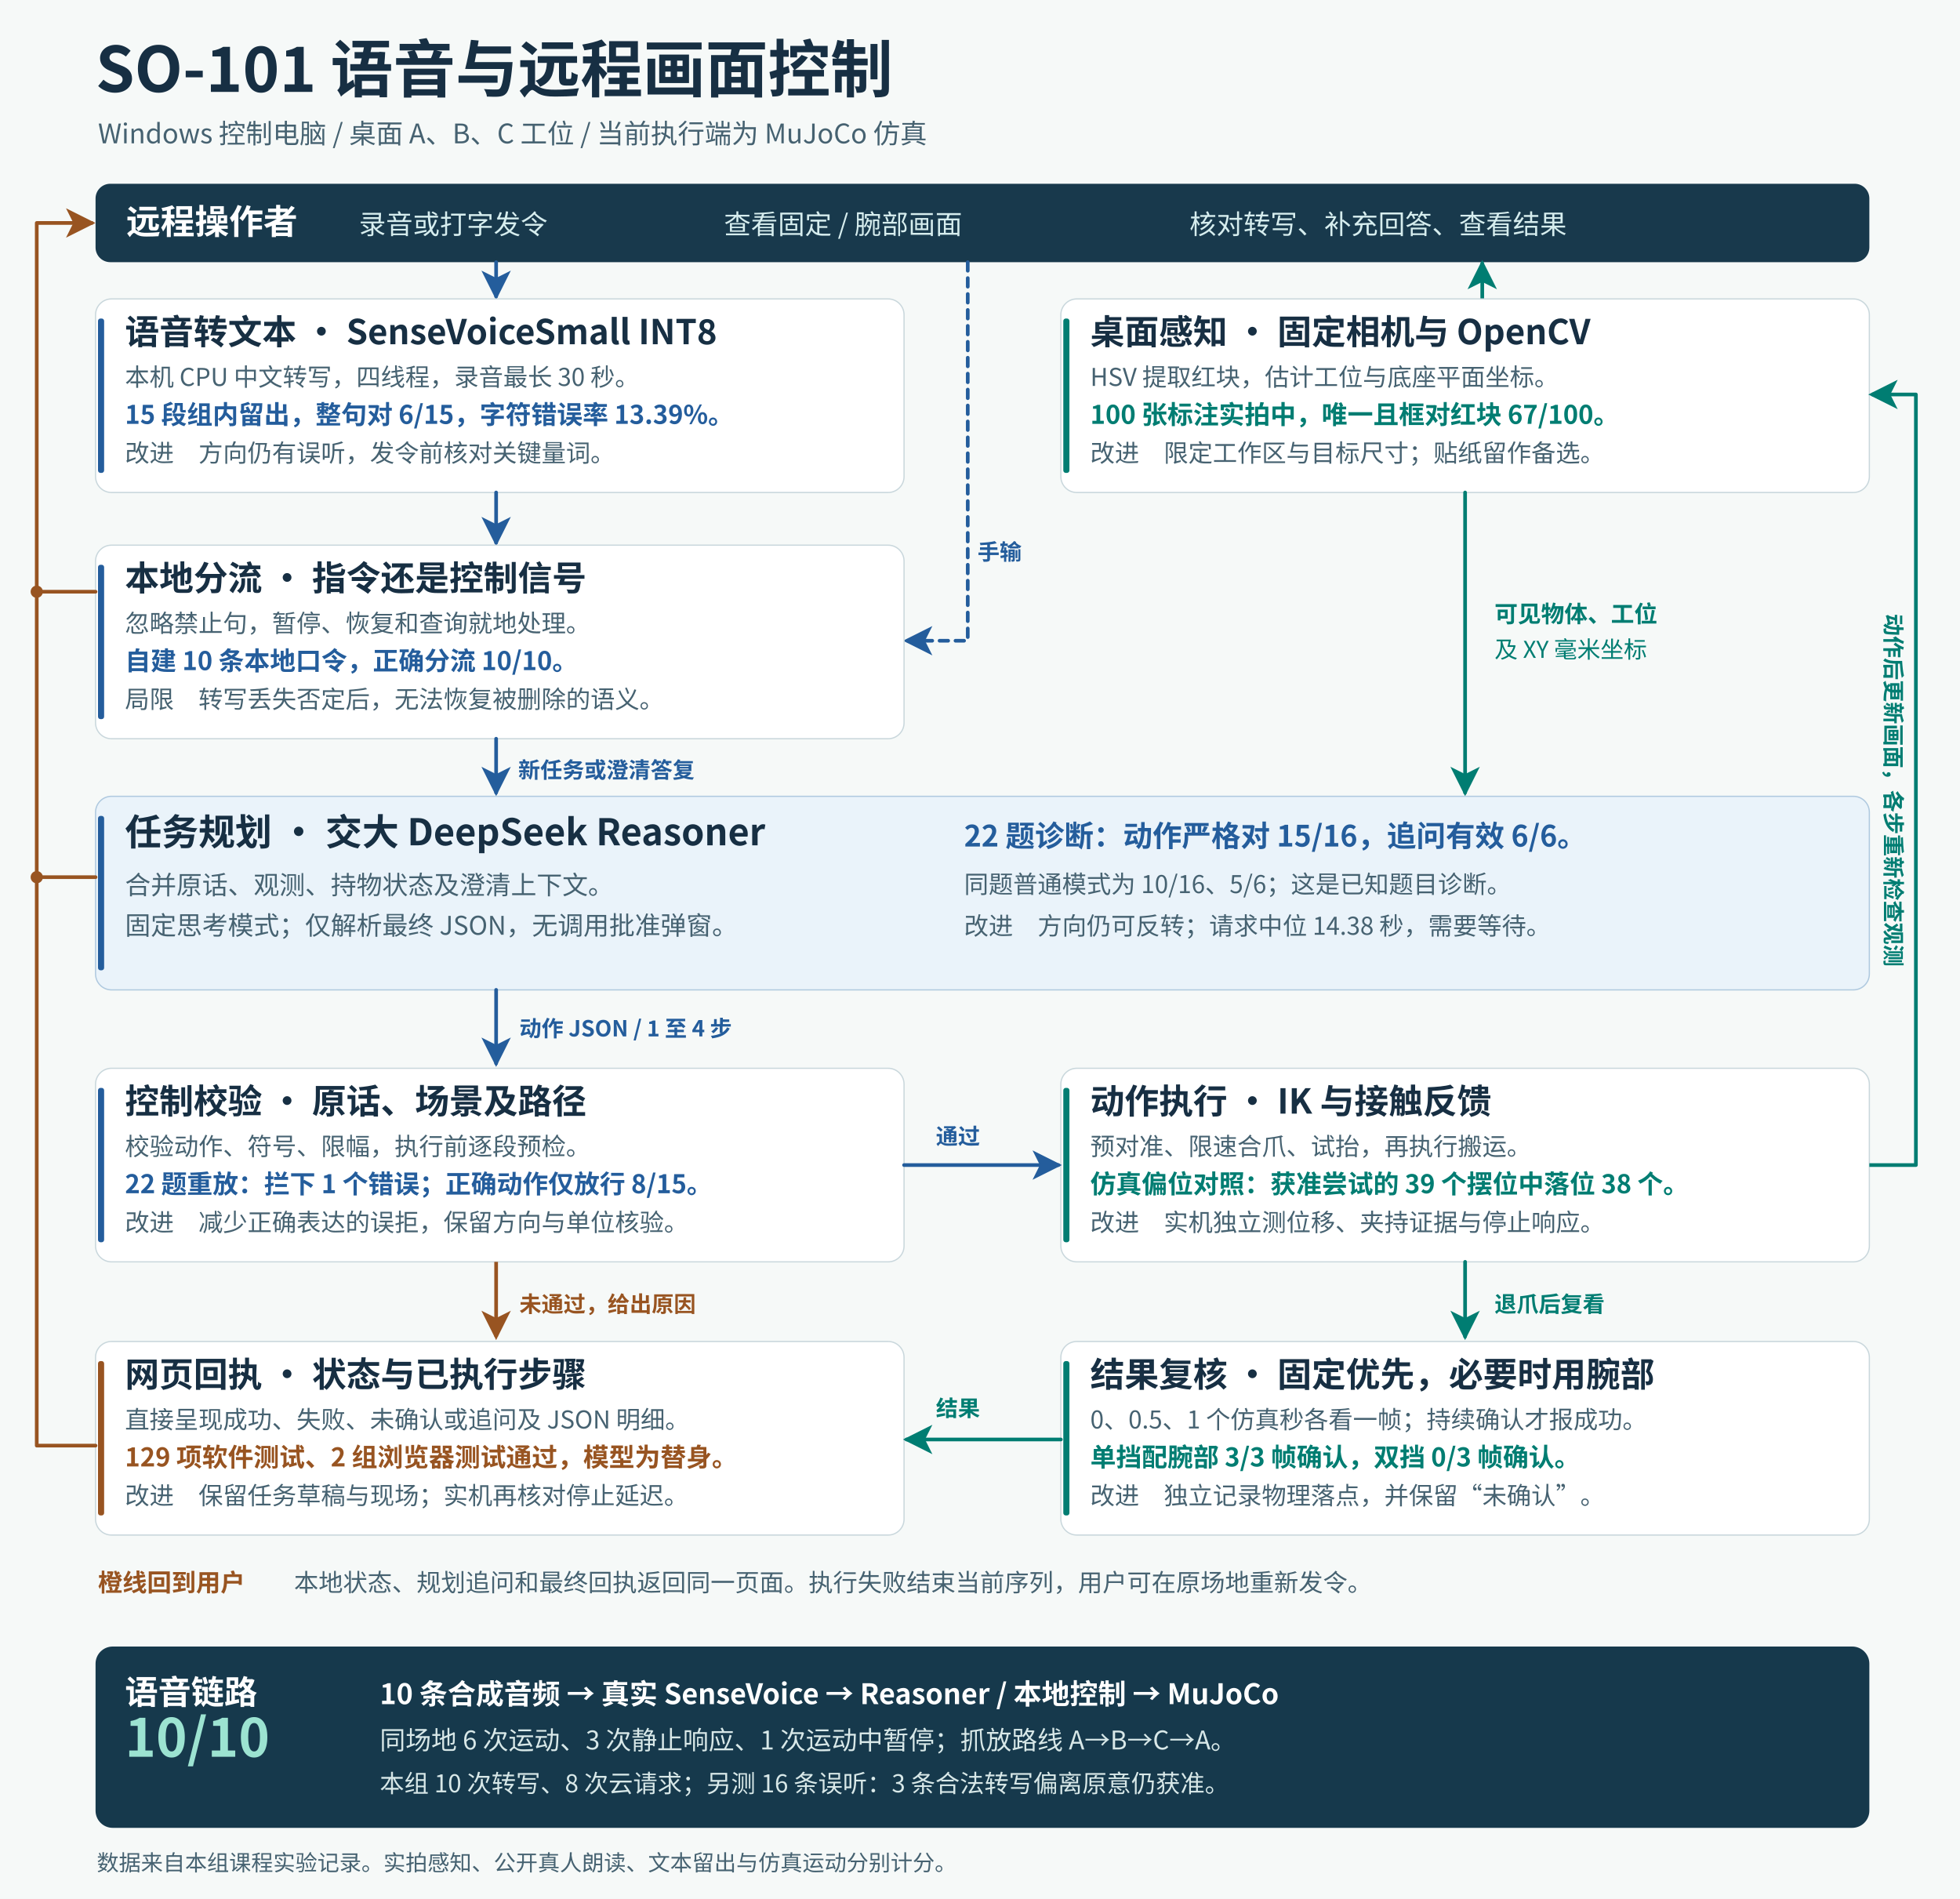
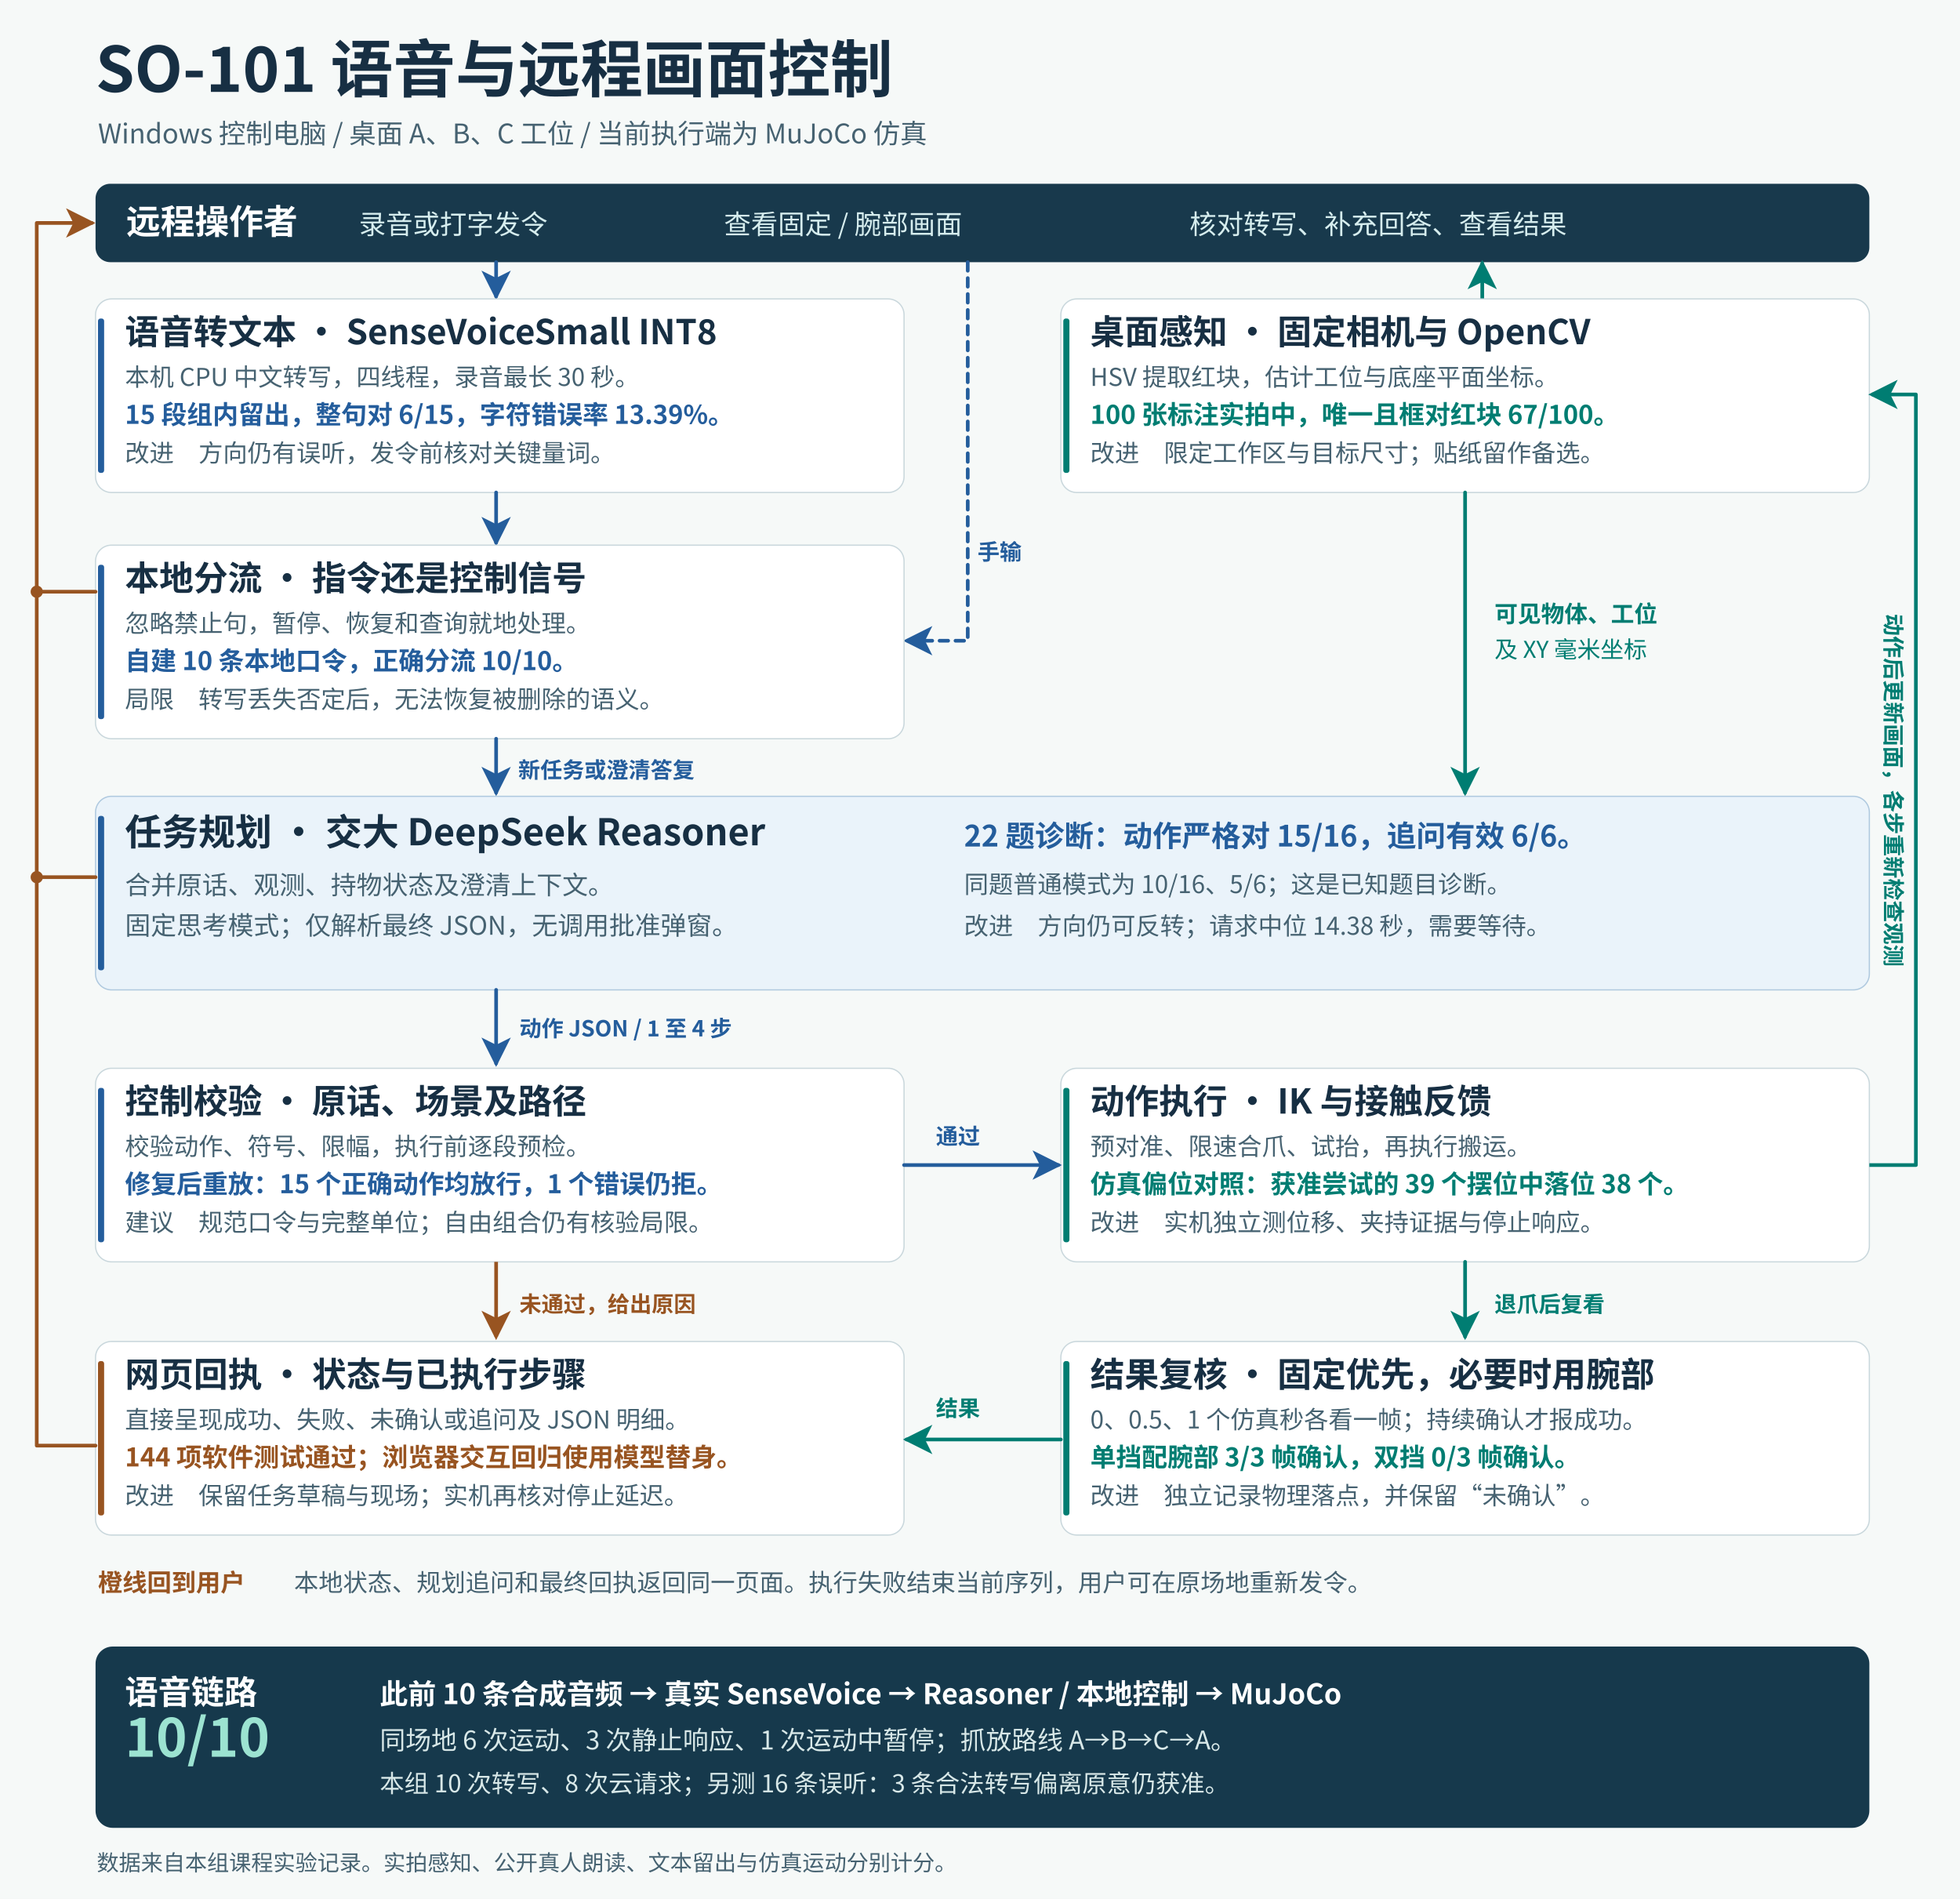
<svg xmlns="http://www.w3.org/2000/svg" width="1600" height="1550" viewBox="0 0 1600 1550" role="img" aria-labelledby="title desc" font-family="'Microsoft YaHei','Noto Sans CJK SC','Noto Sans SC',sans-serif">
  <defs>
    <marker id="b" viewBox="0 0 10 10" refX="8.8" refY="5" markerWidth="8" markerHeight="8" orient="auto-start-reverse">
      <path d="M0 0 L10 5 L0 10 L2.5 5 Z" fill="#245d9c" />
    </marker>
    <marker id="g" viewBox="0 0 10 10" refX="8.8" refY="5" markerWidth="8" markerHeight="8" orient="auto-start-reverse">
      <path d="M0 0 L10 5 L0 10 L2.5 5 Z" fill="#007d72" />
    </marker>
    <marker id="o" viewBox="0 0 10 10" refX="8.8" refY="5" markerWidth="8" markerHeight="8" orient="auto-start-reverse">
      <path d="M0 0 L10 5 L0 10 L2.5 5 Z" fill="#985421" />
    </marker>
  </defs>
  <rect x="0" y="0" width="1600" height="1550" rx="0" fill="#f6f9f8" stroke="none" />
  <text x="78" y="75" font-size="51" font-weight="700" fill="#172f43">SO-101 语音与远程画面控制</text>
  <text x="80" y="117" font-size="22" font-weight="400" fill="#466271">Windows 控制电脑  /  桌面 A、B、C 工位  /  当前执行端为 MuJoCo 仿真</text>
  <rect x="78" y="150" width="1448" height="64" rx="12" fill="#18394c" stroke="none" />
  <text x="103" y="191" font-size="28" font-weight="700" fill="#ffffff">远程操作者</text>
  <text x="293" y="191" font-size="22" font-weight="400" fill="#d6edee">录音或打字发令</text>
  <text x="591" y="191" font-size="22" font-weight="400" fill="#d6edee">查看固定 / 腕部画面</text>
  <text x="971" y="191" font-size="22" font-weight="400" fill="#d6edee">核对转写、补充回答、查看结果</text>
  <path d="M 405 214 V 242" fill="none" stroke="#245d9c" stroke-width="3" stroke-linejoin="round" stroke-linecap="round" marker-end="url(#b)" />
  <path d="M 790 214 V 523 H 740" fill="none" stroke="#245d9c" stroke-width="3" stroke-linejoin="round" stroke-linecap="round" stroke-dasharray="7 6" marker-end="url(#b)" />
  <text x="798" y="457" font-size="18" font-weight="700" fill="#245d9c">手输</text>
  <path d="M 1210 244 V 215" fill="none" stroke="#007d72" stroke-width="3" stroke-linejoin="round" stroke-linecap="round" marker-end="url(#g)" />
  <rect x="78" y="244" width="660" height="158" rx="13" fill="#fff" stroke="#c9d7dc" />
  <rect x="80" y="260" width="5" height="126" rx="2" fill="#245d9c" stroke="none" />
  <text x="102" y="281" font-size="28" font-weight="700" fill="#172f43">语音转文本  ·  SenseVoiceSmall INT8</text>
  <text x="102" y="315" font-size="20" font-weight="400" fill="#466271">本机 CPU 中文转写，四线程，录音最长 30 秒。</text>
  <text x="102" y="346" font-size="21" font-weight="700" fill="#245d9c">15 段组内留出，整句对 6/15，字符错误率 13.39%。</text>
  <text x="102" y="377" font-size="20" font-weight="400" fill="#466271">改进　方向仍有误听，发令前核对关键量词。</text>
  <rect x="866" y="244" width="660" height="158" rx="13" fill="#fff" stroke="#c9d7dc" />
  <rect x="868" y="260" width="5" height="126" rx="2" fill="#007d72" stroke="none" />
  <text x="890" y="281" font-size="28" font-weight="700" fill="#172f43">桌面感知  ·  固定相机与 OpenCV</text>
  <text x="890" y="315" font-size="20" font-weight="400" fill="#466271">HSV 提取红块，估计工位与底座平面坐标。</text>
  <text x="890" y="346" font-size="21" font-weight="700" fill="#007d72">100 张标注实拍中，唯一且框对红块 67/100。</text>
  <text x="890" y="377" font-size="20" font-weight="400" fill="#466271">改进　限定工作区与目标尺寸；贴纸留作备选。</text>
  <path d="M 405 402 V 443" fill="none" stroke="#245d9c" stroke-width="3" stroke-linejoin="round" stroke-linecap="round" marker-end="url(#b)" />
  <path d="M 1196 402 V 647" fill="none" stroke="#007d72" stroke-width="3" stroke-linejoin="round" stroke-linecap="round" marker-end="url(#g)" />
  <text x="1220" y="508" font-size="19" font-weight="700" fill="#007d72">可见物体、工位</text>
  <text x="1220" y="537" font-size="19" font-weight="400" fill="#007d72">及 XY 毫米坐标</text>
  <rect x="78" y="445" width="660" height="158" rx="13" fill="#fff" stroke="#c9d7dc" />
  <rect x="80" y="461" width="5" height="126" rx="2" fill="#245d9c" stroke="none" />
  <text x="102" y="482" font-size="28" font-weight="700" fill="#172f43">本地分流  ·  指令还是控制信号</text>
  <text x="102" y="516" font-size="20" font-weight="400" fill="#466271">忽略禁止句，暂停、恢复和查询就地处理。</text>
  <text x="102" y="547" font-size="21" font-weight="700" fill="#245d9c">自建 10 条本地口令，正确分流 10/10。</text>
  <text x="102" y="578" font-size="20" font-weight="400" fill="#466271">局限　转写丢失否定后，无法恢复被删除的语义。</text>
  <path d="M 405 603 V 647" fill="none" stroke="#245d9c" stroke-width="3" stroke-linejoin="round" stroke-linecap="round" marker-end="url(#b)" />
  <text x="423" y="635" font-size="18" font-weight="700" fill="#245d9c">新任务或澄清答复</text>
  <path d="M 78 483 H 30" fill="none" stroke="#985421" stroke-width="3" stroke-linejoin="round" stroke-linecap="round" />
  <circle cx="30" cy="483" r="5" fill="#985421" />
  <rect x="78" y="650" width="1448" height="158" rx="13" fill="#eaf3fa" stroke="#afc9df" />
  <rect x="80" y="666" width="5" height="126" rx="2" fill="#245d9c" stroke="none" />
  <text x="102" y="690" font-size="30" font-weight="700" fill="#172f43">任务规划  ·  交大 DeepSeek Reasoner</text>
  <text x="102" y="730" font-size="21" font-weight="400" fill="#466271">合并原话、观测、持物状态及澄清上下文。</text>
  <text x="102" y="763" font-size="21" font-weight="400" fill="#466271">固定思考模式；仅解析最终 JSON，无调用批准弹窗。</text>
  <text x="787" y="691" font-size="24" font-weight="700" fill="#245d9c">22 题诊断：动作严格对 15/16，追问有效 6/6。</text>
  <text x="787" y="729" font-size="20" font-weight="400" fill="#466271">同题普通模式为 10/16、5/6；这是已知题目诊断。</text>
  <text x="787" y="763" font-size="20" font-weight="400" fill="#466271">改进　方向仍可反转；请求中位 14.38 秒，需要等待。</text>
  <path d="M 78 716 H 30" fill="none" stroke="#985421" stroke-width="3" stroke-linejoin="round" stroke-linecap="round" />
  <circle cx="30" cy="716" r="5" fill="#985421" />
  <path d="M 405 808 V 868" fill="none" stroke="#245d9c" stroke-width="3" stroke-linejoin="round" stroke-linecap="round" marker-end="url(#b)" />
  <text x="424" y="846" font-size="18" font-weight="700" fill="#245d9c">动作 JSON  /  1 至 4 步</text>
  <rect x="78" y="872" width="660" height="158" rx="13" fill="#fff" stroke="#c9d7dc" />
  <rect x="80" y="888" width="5" height="126" rx="2" fill="#245d9c" stroke="none" />
  <text x="102" y="909" font-size="28" font-weight="700" fill="#172f43">控制校验  ·  原话、场景及路径</text>
  <text x="102" y="943" font-size="20" font-weight="400" fill="#466271">校验动作、符号、限幅，执行前逐段预检。</text>
-   <text x="102" y="974" font-size="21" font-weight="700" fill="#245d9c">22 题重放：拦下 1 个错误；正确动作仅放行 8/15。</text>
-   <text x="102" y="1005" font-size="20" font-weight="400" fill="#466271">改进　减少正确表达的误拒，保留方向与单位核验。</text>
+   <text x="102" y="974" font-size="21" font-weight="700" fill="#245d9c">修复后重放：15 个正确动作均放行，1 个错误仍拒。</text>
+   <text x="102" y="1005" font-size="20" font-weight="400" fill="#466271">建议　规范口令与完整单位；自由组合仍有核验局限。</text>
  <rect x="866" y="872" width="660" height="158" rx="13" fill="#fff" stroke="#c9d7dc" />
  <rect x="868" y="888" width="5" height="126" rx="2" fill="#007d72" stroke="none" />
  <text x="890" y="909" font-size="28" font-weight="700" fill="#172f43">动作执行  ·  IK 与接触反馈</text>
  <text x="890" y="943" font-size="20" font-weight="400" fill="#466271">预对准、限速合爪、试抬，再执行搬运。</text>
  <text x="890" y="974" font-size="21" font-weight="700" fill="#007d72">仿真偏位对照：获准尝试的 39 个摆位中落位 38 个。</text>
  <text x="890" y="1005" font-size="20" font-weight="400" fill="#466271">改进　实机独立测位移、夹持证据与停止响应。</text>
  <path d="M 738 951 H 864" fill="none" stroke="#245d9c" stroke-width="3" stroke-linejoin="round" stroke-linecap="round" marker-end="url(#b)" />
  <text x="764" y="934" font-size="18" font-weight="700" fill="#245d9c">通过</text>
  <path d="M 1196 1030 V 1091" fill="none" stroke="#007d72" stroke-width="3" stroke-linejoin="round" stroke-linecap="round" marker-end="url(#g)" />
  <text x="1220" y="1071" font-size="18" font-weight="700" fill="#007d72">退爪后复看</text>
  <rect x="866" y="1095" width="660" height="158" rx="13" fill="#fff" stroke="#c9d7dc" />
  <rect x="868" y="1111" width="5" height="126" rx="2" fill="#007d72" stroke="none" />
  <text x="890" y="1132" font-size="28" font-weight="700" fill="#172f43">结果复核  ·  固定优先，必要时用腕部</text>
  <text x="890" y="1166" font-size="20" font-weight="400" fill="#466271">0、0.5、1 个仿真秒各看一帧；持续确认才报成功。</text>
  <text x="890" y="1197" font-size="21" font-weight="700" fill="#007d72">单挡配腕部 3/3 帧确认，双挡 0/3 帧确认。</text>
  <text x="890" y="1228" font-size="20" font-weight="400" fill="#466271">改进　独立记录物理落点，并保留“未确认”。</text>
  <rect x="78" y="1095" width="660" height="158" rx="13" fill="#fff" stroke="#c9d7dc" />
  <rect x="80" y="1111" width="5" height="126" rx="2" fill="#985421" stroke="none" />
  <text x="102" y="1132" font-size="28" font-weight="700" fill="#172f43">网页回执  ·  状态与已执行步骤</text>
  <text x="102" y="1166" font-size="20" font-weight="400" fill="#466271">直接呈现成功、失败、未确认或追问及 JSON 明细。</text>
-   <text x="102" y="1197" font-size="21" font-weight="700" fill="#985421">129 项软件测试、2 组浏览器测试通过，模型为替身。</text>
+   <text x="102" y="1197" font-size="21" font-weight="700" fill="#985421">144 项软件测试通过；浏览器交互回归使用模型替身。</text>
  <text x="102" y="1228" font-size="20" font-weight="400" fill="#466271">改进　保留任务草稿与现场；实机再核对停止延迟。</text>
  <path d="M 866 1175 H 740" fill="none" stroke="#007d72" stroke-width="3" stroke-linejoin="round" stroke-linecap="round" marker-end="url(#g)" />
  <text x="764" y="1156" font-size="18" font-weight="700" fill="#007d72">结果</text>
  <path d="M 78 1180 H 30 V 182 H 75" fill="none" stroke="#985421" stroke-width="3" stroke-linejoin="round" stroke-linecap="round" marker-end="url(#o)" />
  <text x="80" y="1299" font-size="20" font-weight="700" fill="#985421">橙线回到用户</text>
  <text x="240" y="1299" font-size="20" font-weight="400" fill="#466271">本地状态、规划追问和最终回执返回同一页面。执行失败结束当前序列，用户可在原场地重新发令。</text>
  <rect x="78" y="1344" width="1448" height="148" rx="14" fill="#16394c" stroke="none" />
  <text x="102" y="1391" font-size="27" font-weight="700" fill="#fff">语音链路</text>
  <text x="102" y="1434" font-size="43" font-weight="700" fill="#9ce3d1">10/10</text>
-   <text x="310" y="1391" font-size="23" font-weight="700" fill="#ffffff">10 条合成音频 → 真实 SenseVoice → Reasoner / 本地控制 → MuJoCo</text>
+   <text x="310" y="1391" font-size="23" font-weight="700" fill="#ffffff">此前 10 条合成音频 → 真实 SenseVoice → Reasoner / 本地控制 → MuJoCo</text>
  <text x="310" y="1428" font-size="21" font-weight="400" fill="#d8e8e8">同场地 6 次运动、3 次静止响应、1 次运动中暂停；抓放路线 A→B→C→A。</text>
  <text x="310" y="1463" font-size="20" font-weight="400" fill="#d8e8e8">本组 10 次转写、8 次云请求；另测 16 条误听：3 条合法转写偏离原意仍获准。</text>
  <text x="79" y="1527" font-size="18" font-weight="400" fill="#466271">数据来自本组课程实验记录。实拍感知、公开真人朗读、文本留出与仿真运动分别计分。</text>
  <path d="M 405 1030 V 1091" fill="none" stroke="#985421" stroke-width="3" marker-end="url(#o)" />
  <text x="424" y="1071" font-size="18" font-weight="700" fill="#985421">未通过，给出原因</text>
  <path d="M 1526 951 H 1564 V 322 H 1528" fill="none" stroke="#007d72" stroke-width="3" stroke-linejoin="round" marker-end="url(#g)" />
  <text x="1539" y="501" transform="rotate(90 1539 501)" font-size="18" font-weight="700" fill="#007d72">动作后更新画面，各步重新检查观测</text>
</svg>
